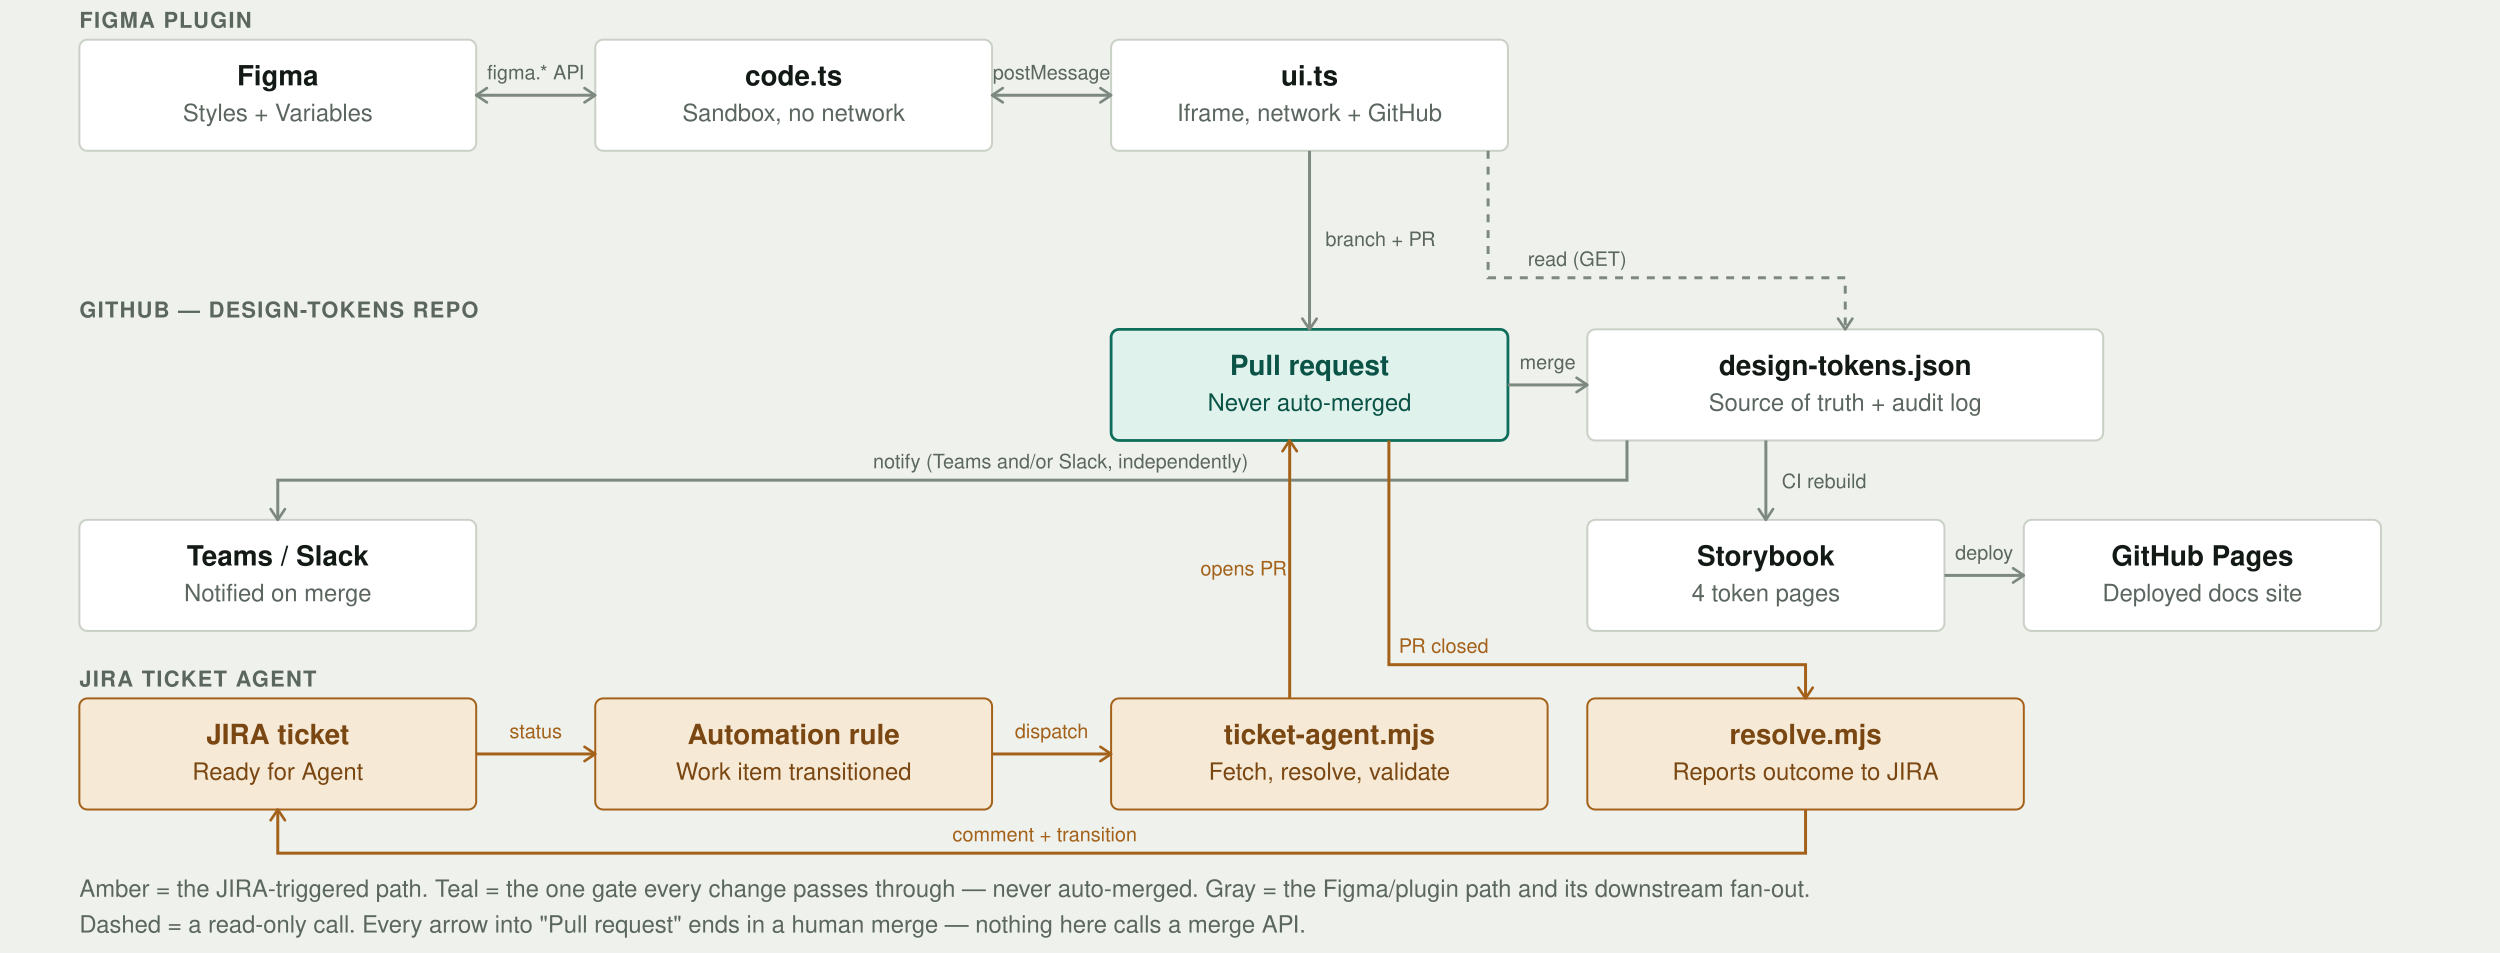
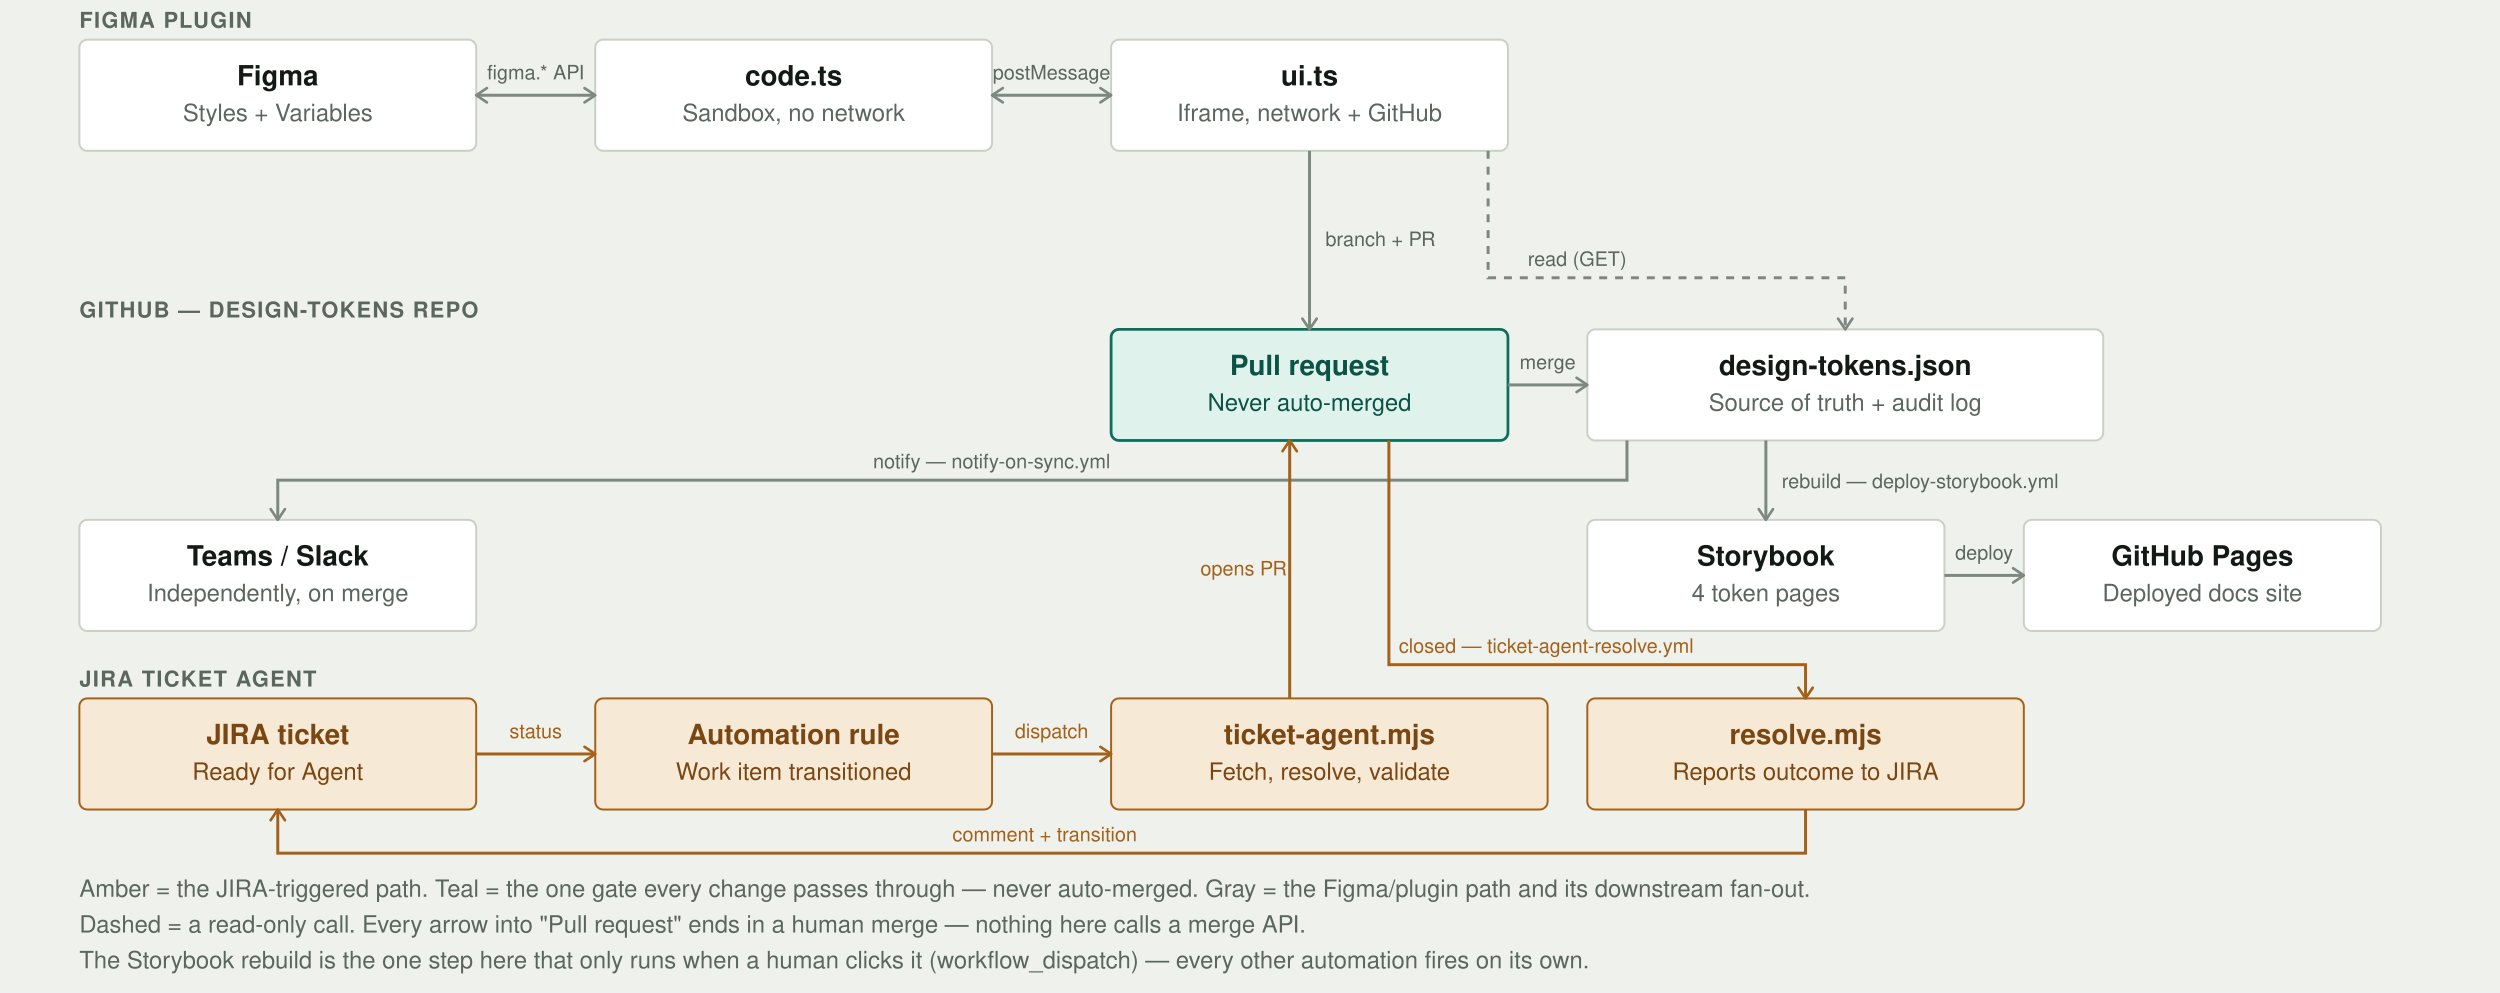
- <svg xmlns="http://www.w3.org/2000/svg" viewBox="0 0 1260 480" width="1260" height="480" role="img">
+ <svg xmlns="http://www.w3.org/2000/svg" viewBox="0 0 1260 500" width="1260" height="500" role="img">
  <style>
  .bg{ fill:#eef1ec; }
  .box rect{ fill:#ffffff; stroke:#c9d0c5; stroke-width:1; }
  .c-amber rect{ fill:#f6ead6; stroke:#a4611a; stroke-width:1; }
  .c-teal rect{ fill:#dff2ec; stroke:#0e6e5c; stroke-width:1.4; }
  text{ font-family:-apple-system,"Segoe UI",Helvetica,Arial,sans-serif; }
  .th{ font-size:14px; font-weight:600; fill:#131a15; }
  .ts{ font-size:12px; fill:#5b665f; }
  .lbl{ font-size:10px; fill:#5b665f; }
  .lbl.amber{ fill:#a4611a; }
  .c-amber .th, .c-amber .ts{ fill:#7a4712; }
  .c-teal .th, .c-teal .ts{ fill:#0a5346; }
  .arr{ stroke:#7c8880; stroke-width:1.5; fill:none; }
  .arr.amber{ stroke:#a4611a; }
  .arr.dashed{ stroke-dasharray:4 4; }
  .lane{ fill:#5b665f; font-size:11px; font-weight:700; letter-spacing:.06em; }
  .legend{ font-size:12px; fill:#5b665f; }
  @media (prefers-color-scheme: dark){
    .bg{ fill:#0e1310; }
    .box rect{ fill:#161d18; stroke:#2c352e; }
    .c-amber rect{ fill:#2a2114; stroke:#e0a961; }
    .c-teal rect{ fill:#152722; stroke:#4fd6ae; }
    .th{ fill:#e9ece6; }
    .ts{ fill:#9aa79d; }
    .lbl{ fill:#9aa79d; }
    .lbl.amber{ fill:#e0a961; }
    .c-amber .th, .c-amber .ts{ fill:#e0a961; }
    .c-teal .th, .c-teal .ts{ fill:#8de9cd; }
    .arr{ stroke:#6c766f; }
    .arr.amber{ stroke:#e0a961; }
    .lane{ fill:#9aa79d; }
    .legend{ fill:#9aa79d; }
  }
</style>
-   <rect class="bg" x="0" y="0" width="1260" height="480" />
+   <rect class="bg" x="0" y="0" width="1260" height="500" />
  <defs>
    <marker id="a" viewBox="0 0 10 10" refX="8" refY="5" markerWidth="6" markerHeight="6" orient="auto-start-reverse">
      <path d="M2 1L8 5L2 9" fill="none" stroke="context-stroke" stroke-width="1.5" stroke-linecap="round" stroke-linejoin="round" />
    </marker>
  </defs>
  <text x="40" y="14" class="lane">FIGMA PLUGIN</text>
  <text x="40" y="160" class="lane">GITHUB — DESIGN-TOKENS REPO</text>
  <text x="40" y="346" class="lane">JIRA TICKET AGENT</text>
  <g class="box">
    <rect x="40" y="20" width="200" height="56" rx="4" />
    <text x="140" y="43" text-anchor="middle" class="th">Figma</text>
    <text x="140" y="61" text-anchor="middle" class="ts">Styles + Variables</text>
  </g>
  <g class="box">
    <rect x="300" y="20" width="200" height="56" rx="4" />
    <text x="400" y="43" text-anchor="middle" class="th">code.ts</text>
    <text x="400" y="61" text-anchor="middle" class="ts">Sandbox, no network</text>
  </g>
  <g class="box">
    <rect x="560" y="20" width="200" height="56" rx="4" />
    <text x="660" y="43" text-anchor="middle" class="th">ui.ts</text>
    <text x="660" y="61" text-anchor="middle" class="ts">Iframe, network + GitHub</text>
  </g>
  <g class="c-teal">
    <rect x="560" y="166" width="200" height="56" rx="4" />
    <text x="660" y="189" text-anchor="middle" class="th">Pull request</text>
    <text x="660" y="207" text-anchor="middle" class="ts">Never auto-merged</text>
  </g>
  <g class="box">
    <rect x="800" y="166" width="260" height="56" rx="4" />
    <text x="930" y="189" text-anchor="middle" class="th">design-tokens.json</text>
    <text x="930" y="207" text-anchor="middle" class="ts">Source of truth + audit log</text>
  </g>
  <g class="box">
    <rect x="40" y="262" width="200" height="56" rx="4" />
    <text x="140" y="285" text-anchor="middle" class="th">Teams / Slack</text>
-     <text x="140" y="303" text-anchor="middle" class="ts">Notified on merge</text>
+     <text x="140" y="303" text-anchor="middle" class="ts">Independently, on merge</text>
  </g>
  <g class="box">
    <rect x="800" y="262" width="180" height="56" rx="4" />
    <text x="890" y="285" text-anchor="middle" class="th">Storybook</text>
    <text x="890" y="303" text-anchor="middle" class="ts">4 token pages</text>
  </g>
  <g class="box">
    <rect x="1020" y="262" width="180" height="56" rx="4" />
    <text x="1110" y="285" text-anchor="middle" class="th">GitHub Pages</text>
    <text x="1110" y="303" text-anchor="middle" class="ts">Deployed docs site</text>
  </g>
  <g class="c-amber">
    <rect x="40" y="352" width="200" height="56" rx="4" />
    <text x="140" y="375" text-anchor="middle" class="th">JIRA ticket</text>
    <text x="140" y="393" text-anchor="middle" class="ts">Ready for Agent</text>
  </g>
  <g class="c-amber">
    <rect x="300" y="352" width="200" height="56" rx="4" />
    <text x="400" y="375" text-anchor="middle" class="th">Automation rule</text>
    <text x="400" y="393" text-anchor="middle" class="ts">Work item transitioned</text>
  </g>
  <g class="c-amber">
    <rect x="560" y="352" width="220" height="56" rx="4" />
    <text x="670" y="375" text-anchor="middle" class="th">ticket-agent.mjs</text>
    <text x="670" y="393" text-anchor="middle" class="ts">Fetch, resolve, validate</text>
  </g>
  <g class="c-amber">
    <rect x="800" y="352" width="220" height="56" rx="4" />
    <text x="910" y="375" text-anchor="middle" class="th">resolve.mjs</text>
    <text x="910" y="393" text-anchor="middle" class="ts">Reports outcome to JIRA</text>
  </g>
  <line x1="240" y1="48" x2="300" y2="48" class="arr" marker-start="url(#a)" marker-end="url(#a)" />
  <text x="270" y="40" text-anchor="middle" class="lbl">figma.* API</text>
  <line x1="500" y1="48" x2="560" y2="48" class="arr" marker-start="url(#a)" marker-end="url(#a)" />
  <text x="530" y="40" text-anchor="middle" class="lbl">postMessage</text>
  <line x1="660" y1="76" x2="660" y2="166" class="arr" marker-end="url(#a)" />
  <text x="668" y="124" class="lbl">branch + PR</text>
  <path d="M750,76 L750,140 L930,140 L930,166" fill="none" class="arr dashed" marker-end="url(#a)" />
  <text x="770" y="134" class="lbl">read (GET)</text>
  <line x1="760" y1="194" x2="800" y2="194" class="arr" marker-end="url(#a)" />
  <text x="780" y="186" text-anchor="middle" class="lbl">merge</text>
  <line x1="890" y1="222" x2="890" y2="262" class="arr" marker-end="url(#a)" />
-   <text x="898" y="246" class="lbl">CI rebuild</text>
+   <text x="898" y="246" class="lbl">rebuild — deploy-storybook.yml</text>
  <line x1="980" y1="290" x2="1020" y2="290" class="arr" marker-end="url(#a)" />
  <text x="1000" y="282" text-anchor="middle" class="lbl">deploy</text>
  <path d="M820,222 L820,242 L140,242 L140,262" fill="none" class="arr" marker-end="url(#a)" />
-   <text x="440" y="236" class="lbl">notify (Teams and/or Slack, independently)</text>
+   <text x="440" y="236" class="lbl">notify — notify-on-sync.yml</text>
  <line x1="240" y1="380" x2="300" y2="380" class="arr amber" marker-end="url(#a)" />
  <text x="270" y="372" text-anchor="middle" class="lbl amber">status</text>
  <line x1="500" y1="380" x2="560" y2="380" class="arr amber" marker-end="url(#a)" />
  <text x="530" y="372" text-anchor="middle" class="lbl amber">dispatch</text>
  <line x1="650" y1="352" x2="650" y2="222" class="arr amber" marker-end="url(#a)" />
  <text x="605" y="290" class="lbl amber">opens PR</text>
  <path d="M700,222 L700,335 L910,335 L910,352" fill="none" class="arr amber" marker-end="url(#a)" />
-   <text x="705" y="329" class="lbl amber">PR closed</text>
+   <text x="705" y="329" class="lbl amber">closed — ticket-agent-resolve.yml</text>
  <path d="M910,408 L910,430 L140,430 L140,408" fill="none" class="arr amber" marker-end="url(#a)" />
  <text x="480" y="424" class="lbl amber">comment + transition</text>
  <text x="40" y="452" class="legend">Amber = the JIRA-triggered path. Teal = the one gate every change passes through — never auto-merged. Gray = the Figma/plugin path and its downstream fan-out.</text>
  <text x="40" y="470" class="legend">Dashed = a read-only call. Every arrow into "Pull request" ends in a human merge — nothing here calls a merge API.</text>
+   <text x="40" y="488" class="legend">The Storybook rebuild is the one step here that only runs when a human clicks it (workflow_dispatch) — every other automation fires on its own.</text>
</svg>
